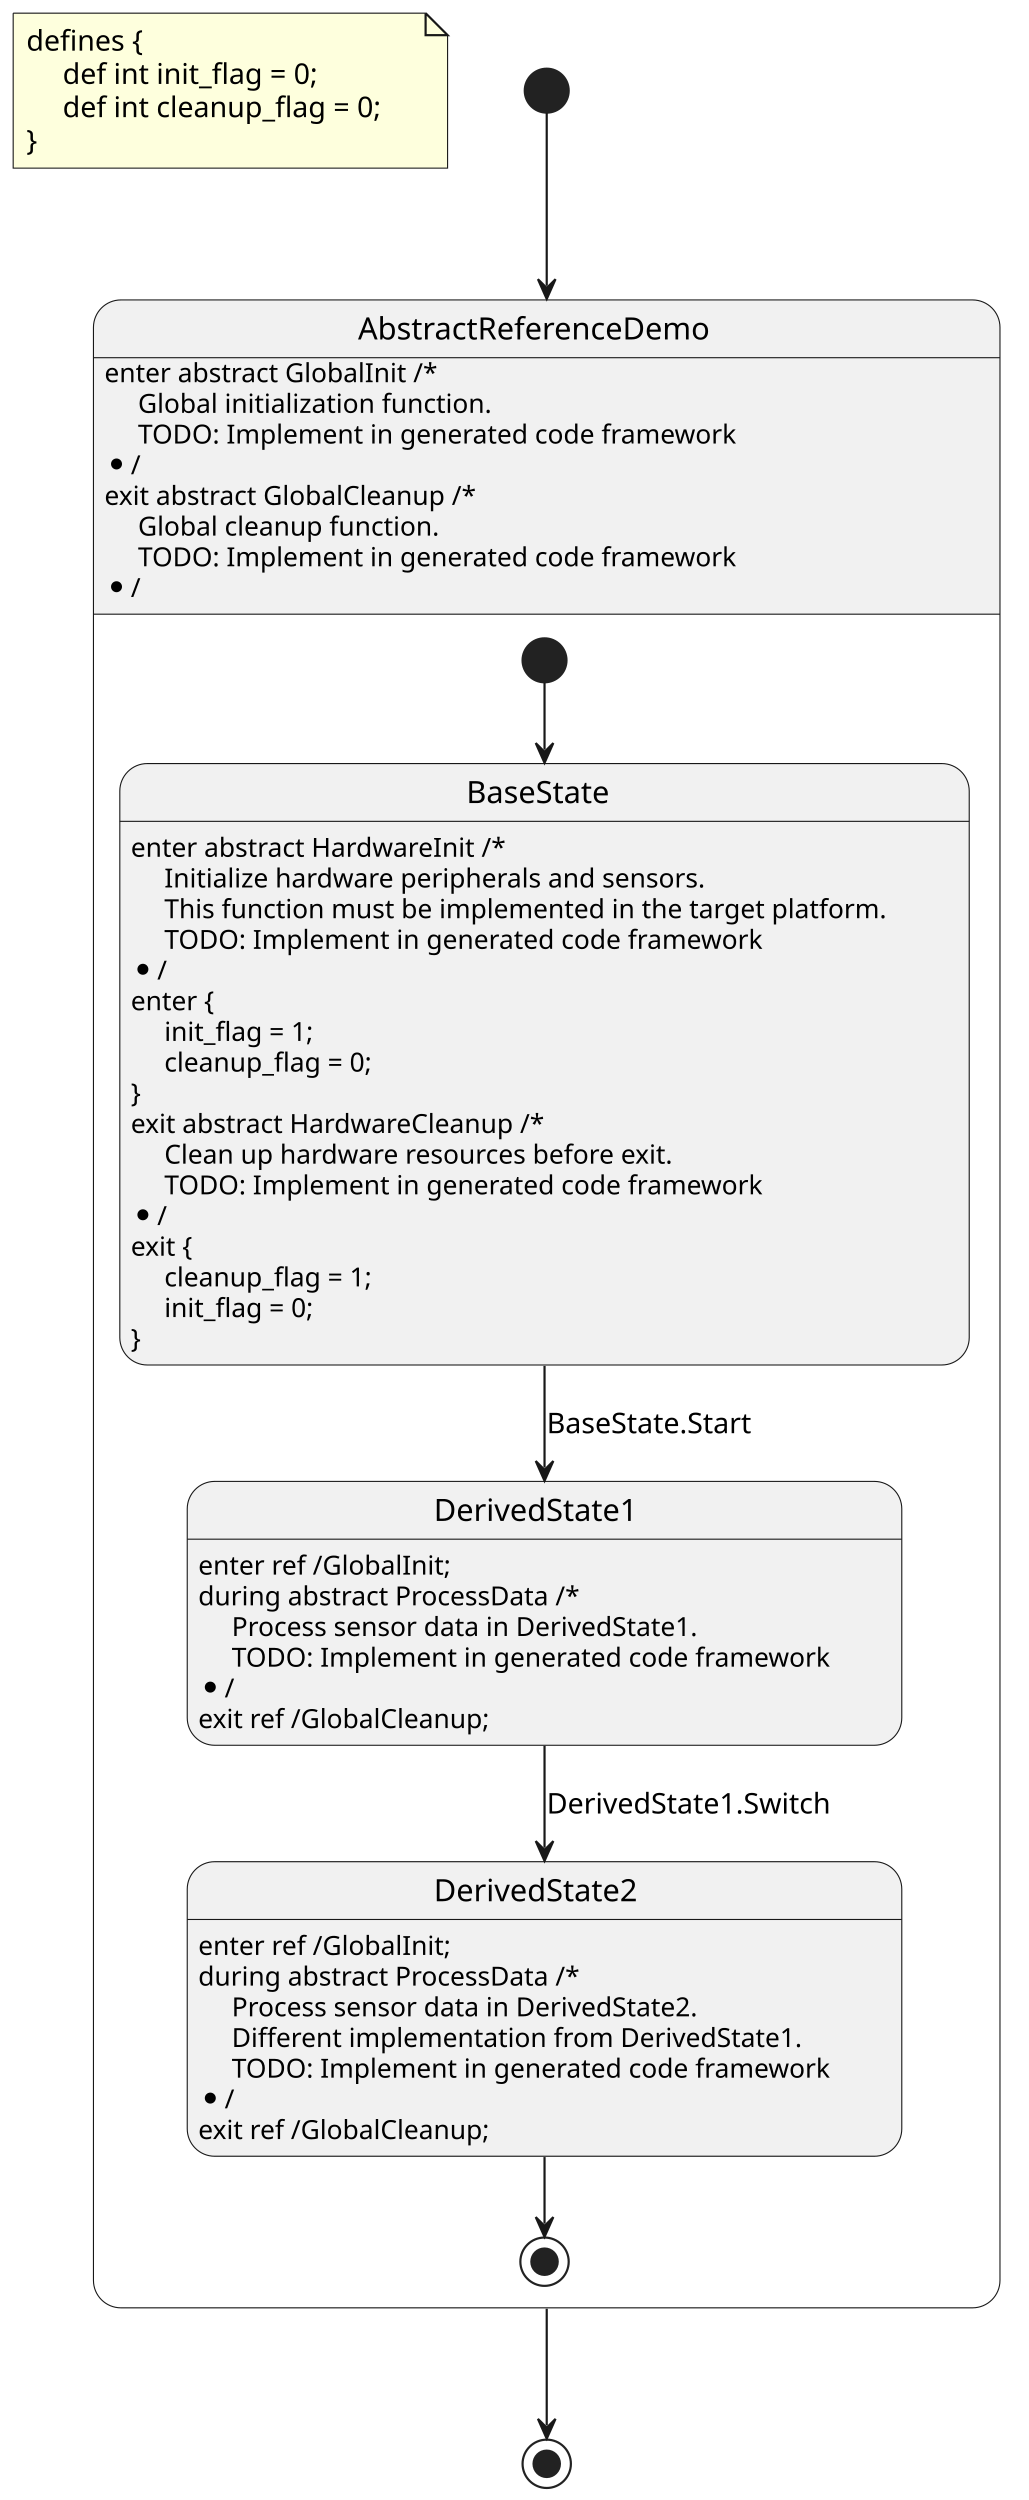
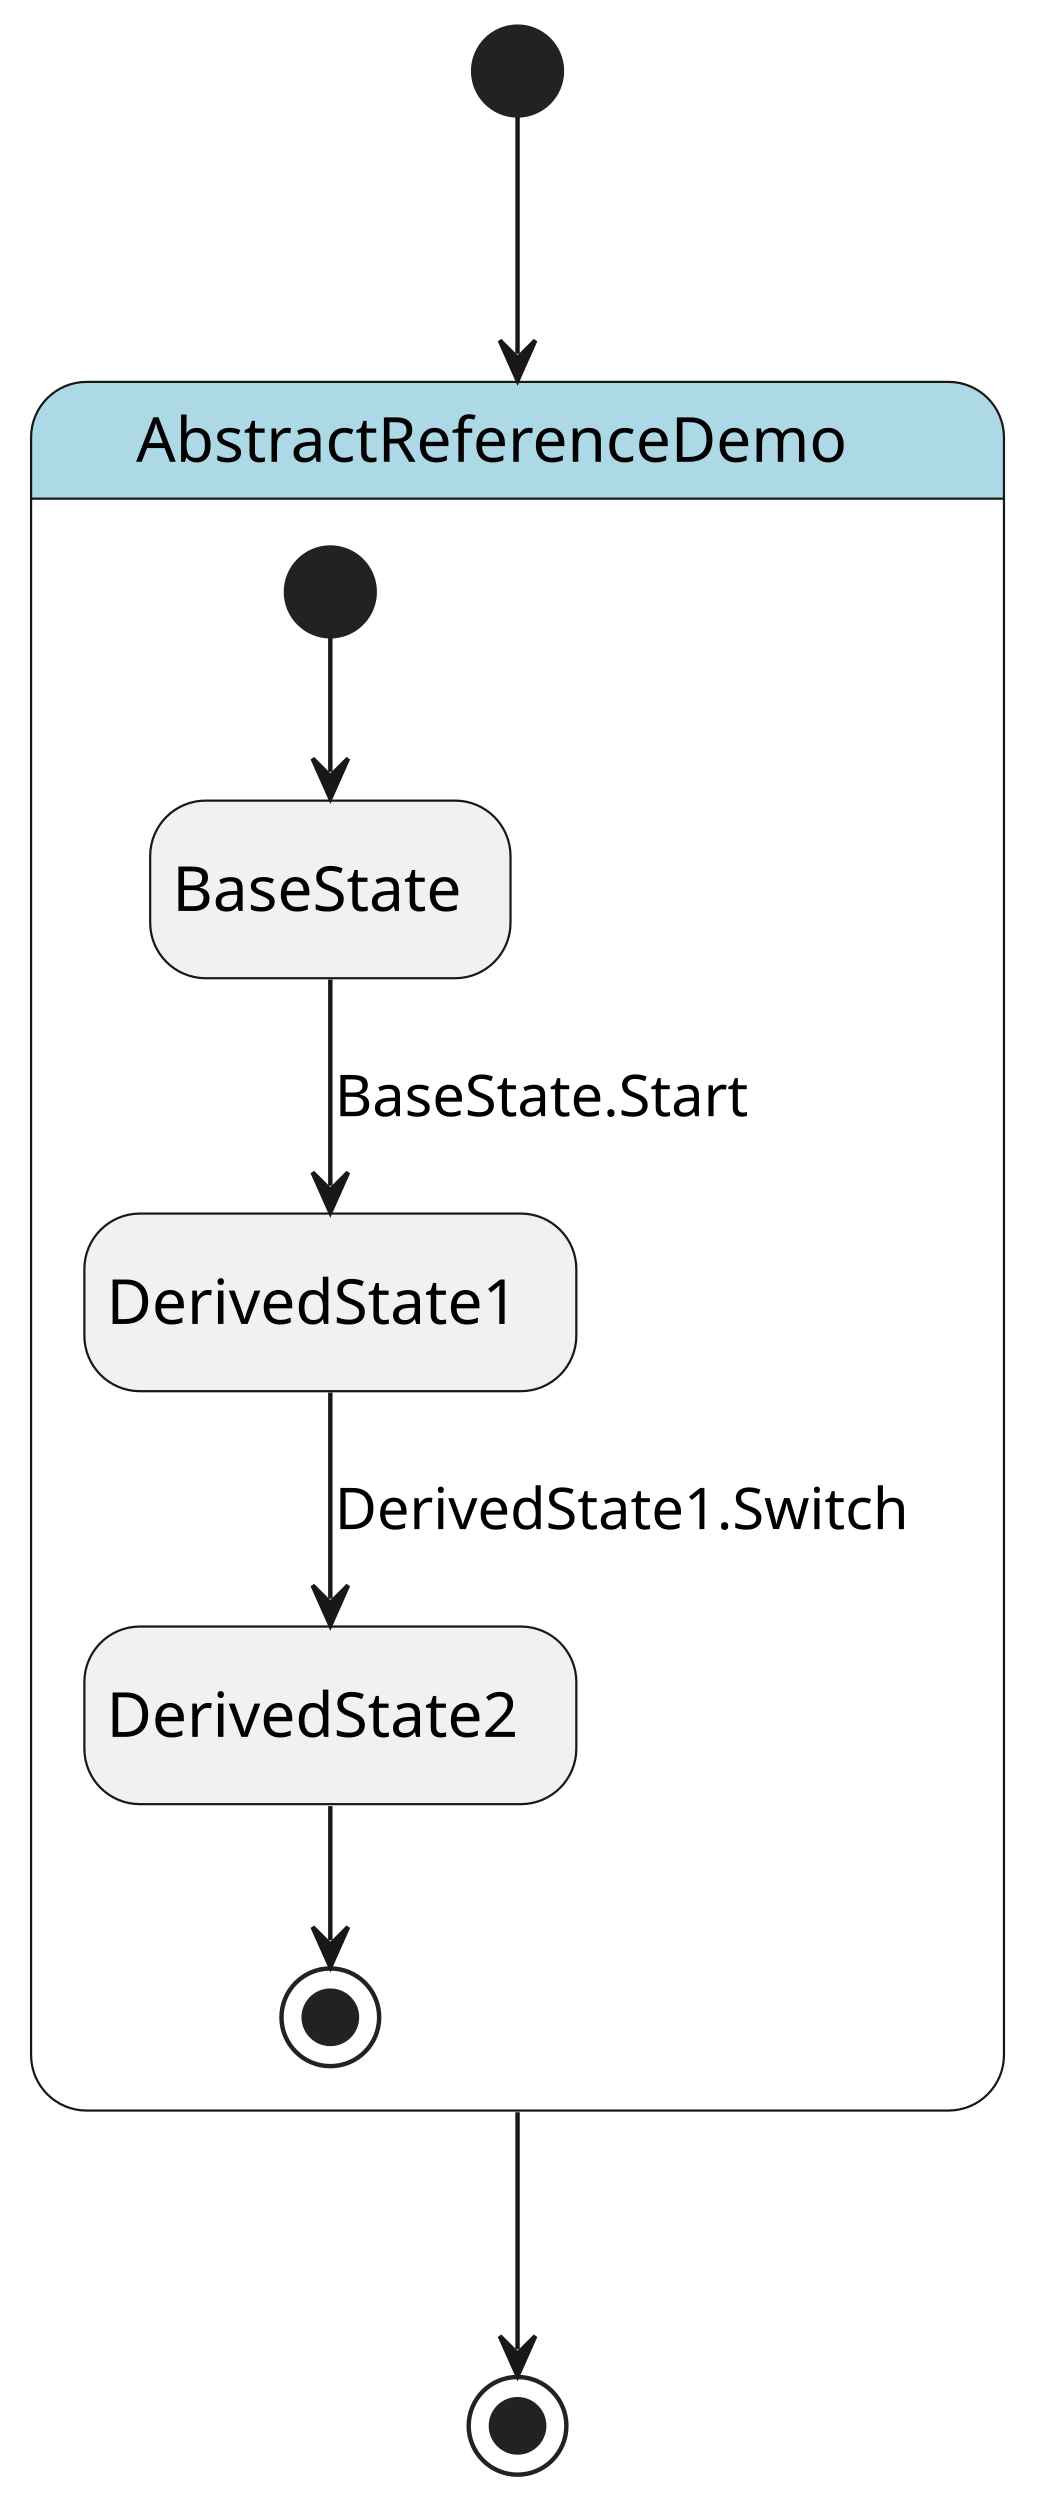
- <svg xmlns="http://www.w3.org/2000/svg" contentStyleType="text/css" data-diagram-type="STATE" height="1138px" preserveAspectRatio="none" style="width:468px;height:1138px;background:#FFFFFF;" version="1.1" viewBox="0 0 468 1138" width="468px" zoomAndPan="magnify">
+ <svg xmlns="http://www.w3.org/2000/svg" contentStyleType="text/css" data-diagram-type="STATE" height="563px" preserveAspectRatio="none" style="width:239px;height:563px;background:#FFFFFF;" version="1.1" viewBox="0 0 239 563" width="239px" zoomAndPan="magnify">
  <defs />
  <g>
-     <g class="entity" data-qualified-name="DefinitionNote" data-source-line="3" id="ent0002">
-       <path d="M6,6 L6,76.531 L203.738,76.531 L203.738,16 L193.738,6 L6,6" fill="#FEFFDD" style="stroke:#181818;stroke-width:0.5;" />
-       <path d="M193.738,6 L193.738,16 L203.738,16 L193.738,6" fill="#FEFFDD" style="stroke:#181818;stroke-width:1;" />
-       <text fill="#000000" font-family="sans-serif" font-size="13" lengthAdjust="spacing" textLength="59.852" x="12" y="23.067">defines {</text>
-       <text fill="#000000" font-family="sans-serif" font-size="13" lengthAdjust="spacing" textLength="129.315" x="28.529" y="38.2">def int init_flag = 0;</text>
-       <text fill="#000000" font-family="sans-serif" font-size="13" lengthAdjust="spacing" textLength="160.208" x="28.529" y="53.333">def int cleanup_flag = 0;</text>
-       <text fill="#000000" font-family="sans-serif" font-size="13" lengthAdjust="spacing" textLength="8.271" x="12" y="68.465">}</text>
+     <path d="M19.5,86 L213.592,86 A12.5,12.5 0 0 1 226.092,98.5 L226.092,112.297 L7,112.297 L7,98.5 A12.5,12.5 0 0 1 19.5,86" fill="#ADD8E6" />
+     <rect fill="none" height="389.297" rx="12.5" ry="12.5" style="stroke:#181818;stroke-width:0.5;" width="219.092" x="7" y="86" />
+     <line style="stroke:#181818;stroke-width:0.5;" x1="7" x2="226.092" y1="112.297" y2="112.297" />
+     <text fill="#000000" font-family="sans-serif" font-size="14" lengthAdjust="spacing" textLength="171.801" x="30.646" y="103.995">AbstractReferenceDemo</text>
+     <rect fill="#F1F1F1" height="40" rx="12.5" ry="12.5" style="stroke:#181818;stroke-width:0.5;" width="81.148" x="33.82" y="180.297" />
+     <text fill="#000000" font-family="sans-serif" font-size="14" lengthAdjust="spacing" textLength="71.148" x="38.82" y="205.144">BaseState</text>
+     <rect fill="#F1F1F1" height="40" rx="12.5" ry="12.5" style="stroke:#181818;stroke-width:0.5;" width="110.789" x="19" y="273.297" />
+     <text fill="#000000" font-family="sans-serif" font-size="14" lengthAdjust="spacing" textLength="100.789" x="24" y="298.144">DerivedState1</text>
+     <rect fill="#F1F1F1" height="40" rx="12.5" ry="12.5" style="stroke:#181818;stroke-width:0.5;" width="110.789" x="19" y="366.297" />
+     <text fill="#000000" font-family="sans-serif" font-size="14" lengthAdjust="spacing" textLength="100.789" x="24" y="391.144">DerivedState2</text>
+     <ellipse cx="74.39" cy="133.297" fill="#222222" rx="10" ry="10" style="stroke:#222222;stroke-width:1;" />
+     <ellipse cx="74.39" cy="454.297" fill="none" rx="11" ry="11" style="stroke:#222222;stroke-width:1;" />
+     <ellipse cx="74.39" cy="454.297" fill="#222222" rx="6" ry="6" style="stroke:#222222;stroke-width:1;" />
+     <g class="link" data-entity-1="*start*abstract_reference_demo" data-entity-2="abstract_reference_demo__base_state" data-source-line="14" data-uid="lnk3" id="link_*start*abstract_reference_demo_abstract_reference_demo__base_state">
+       <path d="M74.39,143.607 C74.39,153.017 74.39,161.837 74.39,173.817" fill="none" id="*start*abstract_reference_demo-to-abstract_reference_demo__base_state" style="stroke:#181818;stroke-width:1;" />
+       <polygon fill="#181818" points="74.39,179.817,78.39,170.817,74.39,174.817,70.39,170.817,74.39,179.817" style="stroke:#181818;stroke-width:1;" />
    </g>
-     <path d="M55.04,136.53 L442.69,136.53 A12.5,12.5 0 0 1 455.19,149.03 L455.19,279.577 L42.54,279.577 L42.54,149.03 A12.5,12.5 0 0 1 55.04,136.53" fill="#F1F1F1" />
-     <rect fill="none" height="913.997" rx="12.5" ry="12.5" style="stroke:#181818;stroke-width:0.5;" width="412.65" x="42.54" y="136.53" />
-     <line style="stroke:#181818;stroke-width:0.5;" x1="42.54" x2="455.19" y1="279.577" y2="279.577" />
-     <line style="stroke:#181818;stroke-width:0.5;" x1="42.54" x2="455.19" y1="162.827" y2="162.827" />
-     <text fill="#000000" font-family="sans-serif" font-size="14" lengthAdjust="spacing" textLength="171.801" x="162.965" y="154.525">AbstractReferenceDemo</text>
-     <text fill="#000000" font-family="sans-serif" font-size="12" lengthAdjust="spacing" textLength="160.477" x="47.54" y="173.965">enter abstract GlobalInit /*</text>
-     <text fill="#000000" font-family="sans-serif" font-size="12" lengthAdjust="spacing" textLength="171.715" x="62.798" y="187.934">Global initialization function.</text>
-     <text fill="#000000" font-family="sans-serif" font-size="12" lengthAdjust="spacing" textLength="290.004" x="62.798" y="201.903">TODO: Implement in generated code framework</text>
-     <ellipse cx="53.04" cy="211.202" fill="#000000" rx="2.5" ry="2.5" />
-     <text fill="#000000" font-family="sans-serif" font-size="12" lengthAdjust="spacing" textLength="4.043" x="59.54" y="215.872">/</text>
-     <text fill="#000000" font-family="sans-serif" font-size="12" lengthAdjust="spacing" textLength="181.084" x="47.54" y="229.84">exit abstract GlobalCleanup /*</text>
-     <text fill="#000000" font-family="sans-serif" font-size="12" lengthAdjust="spacing" textLength="146.238" x="62.798" y="243.809">Global cleanup function.</text>
-     <text fill="#000000" font-family="sans-serif" font-size="12" lengthAdjust="spacing" textLength="290.004" x="62.798" y="257.778">TODO: Implement in generated code framework</text>
-     <ellipse cx="53.04" cy="267.077" fill="#000000" rx="2.5" ry="2.5" />
-     <text fill="#000000" font-family="sans-serif" font-size="12" lengthAdjust="spacing" textLength="4.043" x="59.54" y="271.747">/</text>
-     <g class="entity" data-qualified-name="abstract_reference_demo.abstract_reference_demo__base_state" id="ent0004">
-       <rect fill="#F1F1F1" height="273.766" rx="12.5" ry="12.5" style="stroke:#181818;stroke-width:0.5;" width="386.65" x="54.54" y="347.577" />
-       <line style="stroke:#181818;stroke-width:0.5;" x1="54.54" x2="441.19" y1="373.874" y2="373.874" />
-       <text fill="#000000" font-family="sans-serif" font-size="14" lengthAdjust="spacing" textLength="71.148" x="212.291" y="365.572">BaseState</text>
-       <text fill="#000000" font-family="sans-serif" font-size="12" lengthAdjust="spacing" textLength="180.609" x="59.54" y="390.012">enter abstract HardwareInit /*</text>
-       <text fill="#000000" font-family="sans-serif" font-size="12" lengthAdjust="spacing" textLength="262.629" x="74.798" y="403.981">Initialize hardware peripherals and sensors.</text>
-       <text fill="#000000" font-family="sans-serif" font-size="12" lengthAdjust="spacing" textLength="351.393" x="74.798" y="417.95">This function must be implemented in the target platform.</text>
-       <text fill="#000000" font-family="sans-serif" font-size="12" lengthAdjust="spacing" textLength="290.004" x="74.798" y="431.919">TODO: Implement in generated code framework</text>
-       <ellipse cx="65.04" cy="441.217" fill="#000000" rx="2.5" ry="2.5" />
-       <text fill="#000000" font-family="sans-serif" font-size="12" lengthAdjust="spacing" textLength="4.043" x="71.54" y="445.887">/</text>
-       <text fill="#000000" font-family="sans-serif" font-size="12" lengthAdjust="spacing" textLength="43.459" x="59.54" y="459.856">enter {</text>
-       <text fill="#000000" font-family="sans-serif" font-size="12" lengthAdjust="spacing" textLength="76.869" x="74.798" y="473.825">init_flag = 1;</text>
-       <text fill="#000000" font-family="sans-serif" font-size="12" lengthAdjust="spacing" textLength="105.387" x="74.798" y="487.794">cleanup_flag = 0;</text>
-       <text fill="#000000" font-family="sans-serif" font-size="12" lengthAdjust="spacing" textLength="7.635" x="59.54" y="501.762">}</text>
-       <text fill="#000000" font-family="sans-serif" font-size="12" lengthAdjust="spacing" textLength="201.217" x="59.54" y="515.731">exit abstract HardwareCleanup /*</text>
-       <text fill="#000000" font-family="sans-serif" font-size="12" lengthAdjust="spacing" textLength="249.246" x="74.798" y="529.7">Clean up hardware resources before exit.</text>
-       <text fill="#000000" font-family="sans-serif" font-size="12" lengthAdjust="spacing" textLength="290.004" x="74.798" y="543.669">TODO: Implement in generated code framework</text>
-       <ellipse cx="65.04" cy="552.967" fill="#000000" rx="2.5" ry="2.5" />
-       <text fill="#000000" font-family="sans-serif" font-size="12" lengthAdjust="spacing" textLength="4.043" x="71.54" y="557.637">/</text>
-       <text fill="#000000" font-family="sans-serif" font-size="12" lengthAdjust="spacing" textLength="33.973" x="59.54" y="571.606">exit {</text>
-       <text fill="#000000" font-family="sans-serif" font-size="12" lengthAdjust="spacing" textLength="105.387" x="74.798" y="585.575">cleanup_flag = 1;</text>
-       <text fill="#000000" font-family="sans-serif" font-size="12" lengthAdjust="spacing" textLength="76.869" x="74.798" y="599.544">init_flag = 0;</text>
-       <text fill="#000000" font-family="sans-serif" font-size="12" lengthAdjust="spacing" textLength="7.635" x="59.54" y="613.512">}</text>
+     <g class="link" data-entity-1="abstract_reference_demo__base_state" data-entity-2="abstract_reference_demo__derived_state1" data-source-line="15" data-uid="lnk4" id="link_abstract_reference_demo__base_state_abstract_reference_demo__derived_state1">
+       <path d="M74.39,220.597 C74.39,236.037 74.39,251.587 74.39,267.027" fill="none" id="abstract_reference_demo__base_state-to-abstract_reference_demo__derived_state1" style="stroke:#181818;stroke-width:1;" />
+       <polygon fill="#181818" points="74.39,273.027,78.39,264.027,74.39,268.027,70.39,264.027,74.39,273.027" style="stroke:#181818;stroke-width:1;" />
+       <text fill="#000000" font-family="sans-serif" font-size="13" lengthAdjust="spacing" textLength="101.956" x="75.39" y="251.364">BaseState.Start</text>
    </g>
-     <g class="entity" data-qualified-name="abstract_reference_demo.abstract_reference_demo__derived_state1" id="ent0005">
-       <rect fill="#F1F1F1" height="120.109" rx="12.5" ry="12.5" style="stroke:#181818;stroke-width:0.5;" width="325.262" x="85.23" y="674.337" />
-       <line style="stroke:#181818;stroke-width:0.5;" x1="85.23" x2="410.492" y1="700.634" y2="700.634" />
-       <text fill="#000000" font-family="sans-serif" font-size="14" lengthAdjust="spacing" textLength="100.789" x="197.466" y="692.332">DerivedState1</text>
-       <text fill="#000000" font-family="sans-serif" font-size="12" lengthAdjust="spacing" textLength="121.728" x="90.23" y="716.772">enter ref /GlobalInit;</text>
-       <text fill="#000000" font-family="sans-serif" font-size="12" lengthAdjust="spacing" textLength="184.365" x="90.23" y="730.741">during abstract ProcessData /*</text>
-       <text fill="#000000" font-family="sans-serif" font-size="12" lengthAdjust="spacing" textLength="229.195" x="105.488" y="744.71">Process sensor data in DerivedState1.</text>
-       <text fill="#000000" font-family="sans-serif" font-size="12" lengthAdjust="spacing" textLength="290.004" x="105.488" y="758.679">TODO: Implement in generated code framework</text>
-       <ellipse cx="95.73" cy="767.977" fill="#000000" rx="2.5" ry="2.5" />
-       <text fill="#000000" font-family="sans-serif" font-size="12" lengthAdjust="spacing" textLength="4.043" x="102.23" y="772.647">/</text>
-       <text fill="#000000" font-family="sans-serif" font-size="12" lengthAdjust="spacing" textLength="142.336" x="90.23" y="786.616">exit ref /GlobalCleanup;</text>
+     <g class="link" data-entity-1="abstract_reference_demo__derived_state1" data-entity-2="abstract_reference_demo__derived_state2" data-source-line="16" data-uid="lnk5" id="link_abstract_reference_demo__derived_state1_abstract_reference_demo__derived_state2">
+       <path d="M74.39,313.597 C74.39,329.037 74.39,344.587 74.39,360.027" fill="none" id="abstract_reference_demo__derived_state1-to-abstract_reference_demo__derived_state2" style="stroke:#181818;stroke-width:1;" />
+       <polygon fill="#181818" points="74.39,366.027,78.39,357.027,74.39,361.027,70.39,357.027,74.39,366.027" style="stroke:#181818;stroke-width:1;" />
+       <text fill="#000000" font-family="sans-serif" font-size="13" lengthAdjust="spacing" textLength="140.702" x="75.39" y="344.364">DerivedState1.Switch</text>
    </g>
-     <g class="entity" data-qualified-name="abstract_reference_demo.abstract_reference_demo__derived_state2" id="ent0006">
-       <rect fill="#F1F1F1" height="134.078" rx="12.5" ry="12.5" style="stroke:#181818;stroke-width:0.5;" width="325.262" x="85.23" y="847.447" />
-       <line style="stroke:#181818;stroke-width:0.5;" x1="85.23" x2="410.492" y1="873.744" y2="873.744" />
-       <text fill="#000000" font-family="sans-serif" font-size="14" lengthAdjust="spacing" textLength="100.789" x="197.466" y="865.442">DerivedState2</text>
-       <text fill="#000000" font-family="sans-serif" font-size="12" lengthAdjust="spacing" textLength="121.728" x="90.23" y="889.882">enter ref /GlobalInit;</text>
-       <text fill="#000000" font-family="sans-serif" font-size="12" lengthAdjust="spacing" textLength="184.365" x="90.23" y="903.851">during abstract ProcessData /*</text>
-       <text fill="#000000" font-family="sans-serif" font-size="12" lengthAdjust="spacing" textLength="229.195" x="105.488" y="917.82">Process sensor data in DerivedState2.</text>
-       <text fill="#000000" font-family="sans-serif" font-size="12" lengthAdjust="spacing" textLength="277.951" x="105.488" y="931.789">Different implementation from DerivedState1.</text>
-       <text fill="#000000" font-family="sans-serif" font-size="12" lengthAdjust="spacing" textLength="290.004" x="105.488" y="945.757">TODO: Implement in generated code framework</text>
-       <ellipse cx="95.73" cy="955.056" fill="#000000" rx="2.5" ry="2.5" />
-       <text fill="#000000" font-family="sans-serif" font-size="12" lengthAdjust="spacing" textLength="4.043" x="102.23" y="959.726">/</text>
-       <text fill="#000000" font-family="sans-serif" font-size="12" lengthAdjust="spacing" textLength="142.336" x="90.23" y="973.695">exit ref /GlobalCleanup;</text>
+     <g class="link" data-entity-1="abstract_reference_demo__derived_state2" data-entity-2="*end*abstract_reference_demo" data-source-line="17" data-uid="lnk7" id="link_abstract_reference_demo__derived_state2_*end*abstract_reference_demo">
+       <path d="M74.39,406.747 C74.39,418.607 74.39,427.297 74.39,436.967" fill="none" id="abstract_reference_demo__derived_state2-to-*end*abstract_reference_demo" style="stroke:#181818;stroke-width:1;" />
+       <polygon fill="#181818" points="74.39,442.967,78.39,433.967,74.39,437.967,70.39,433.967,74.39,442.967" style="stroke:#181818;stroke-width:1;" />
    </g>
-     <g class="start_entity" data-qualified-name="abstract_reference_demo..start.abstract_reference_demo" data-source-line="16" id="ent0002">
-       <ellipse cx="247.87" cy="300.577" fill="#222222" rx="10" ry="10" style="stroke:#222222;stroke-width:1;" />
+     <ellipse cx="116.55" cy="16" fill="#222222" rx="10" ry="10" style="stroke:#222222;stroke-width:1;" />
+     <ellipse cx="116.55" cy="546.3" fill="none" rx="11" ry="11" style="stroke:#222222;stroke-width:1;" />
+     <ellipse cx="116.55" cy="546.3" fill="#222222" rx="6" ry="6" style="stroke:#222222;stroke-width:1;" />
+     <g class="link" data-entity-1="*start*" data-entity-2="abstract_reference_demo" data-source-line="19" data-uid="lnk9" id="link_*start*_abstract_reference_demo">
+       <path d="M116.55,26.35 C116.55,38.05 116.55,53.73 116.55,79.67" fill="none" id="*start*-to-abstract_reference_demo" style="stroke:#181818;stroke-width:1;" />
+       <polygon fill="#181818" points="116.55,85.67,120.55,76.67,116.55,80.67,112.55,76.67,116.55,85.67" style="stroke:#181818;stroke-width:1;" />
    </g>
-     <g class="end_entity" data-qualified-name="abstract_reference_demo..end.abstract_reference_demo" data-source-line="19" id="ent0006">
-       <ellipse cx="247.87" cy="1029.527" fill="none" rx="11" ry="11" style="stroke:#222222;stroke-width:1;" />
-       <ellipse cx="247.87" cy="1029.527" fill="#222222" rx="6" ry="6" style="stroke:#222222;stroke-width:1;" />
-     </g>
-     <g class="link" data-entity-1="ent0002" data-entity-2="ent0004" data-link-type="dependency" data-source-line="16" id="lnk3">
-       <path d="M247.87,310.847 C247.87,319.027 247.87,325.997 247.87,341.257" fill="none" id="*start*abstract_reference_demo-to-abstract_reference_demo__base_state" style="stroke:#181818;stroke-width:1;" />
-       <polygon fill="#181818" points="247.87,347.257,251.87,338.257,247.87,342.257,243.87,338.257,247.87,347.257" style="stroke:#181818;stroke-width:1;" />
-     </g>
-     <g class="link" data-entity-1="ent0004" data-entity-2="ent0005" data-link-type="dependency" data-source-line="17" id="lnk4">
-       <path d="M247.87,621.757 C247.87,640.097 247.87,652.077 247.87,668.067" fill="none" id="abstract_reference_demo__base_state-to-abstract_reference_demo__derived_state1" style="stroke:#181818;stroke-width:1;" />
-       <polygon fill="#181818" points="247.87,674.067,251.87,665.067,247.87,669.067,243.87,665.067,247.87,674.067" style="stroke:#181818;stroke-width:1;" />
-       <text fill="#000000" font-family="sans-serif" font-size="13" lengthAdjust="spacing" textLength="101.956" x="248.87" y="652.404">BaseState.Start</text>
-     </g>
-     <g class="link" data-entity-1="ent0005" data-entity-2="ent0006" data-link-type="dependency" data-source-line="18" id="lnk5">
-       <path d="M247.87,794.697 C247.87,811.497 247.87,823.887 247.87,841.077" fill="none" id="abstract_reference_demo__derived_state1-to-abstract_reference_demo__derived_state2" style="stroke:#181818;stroke-width:1;" />
-       <polygon fill="#181818" points="247.87,847.077,251.87,838.077,247.87,842.077,243.87,838.077,247.87,847.077" style="stroke:#181818;stroke-width:1;" />
-       <text fill="#000000" font-family="sans-serif" font-size="13" lengthAdjust="spacing" textLength="140.702" x="248.87" y="825.514">DerivedState1.Switch</text>
-     </g>
-     <g class="link" data-entity-1="ent0006" data-entity-2="ent0006" data-link-type="dependency" data-source-line="19" id="lnk7">
-       <path d="M247.87,981.897 C247.87,996.127 247.87,1003.487 247.87,1012.227" fill="none" id="abstract_reference_demo__derived_state2-to-*end*abstract_reference_demo" style="stroke:#181818;stroke-width:1;" />
-       <polygon fill="#181818" points="247.87,1018.227,251.87,1009.227,247.87,1013.227,243.87,1009.227,247.87,1018.227" style="stroke:#181818;stroke-width:1;" />
-     </g>
-     <g class="start_entity" data-qualified-name=".start." data-source-line="22" id="ent0008">
-       <ellipse cx="248.87" cy="41.27" fill="#222222" rx="10" ry="10" style="stroke:#222222;stroke-width:1;" />
-     </g>
-     <g class="end_entity" data-qualified-name=".end." data-source-line="23" id="ent0010">
-       <ellipse cx="248.87" cy="1121.53" fill="none" rx="11" ry="11" style="stroke:#222222;stroke-width:1;" />
-       <ellipse cx="248.87" cy="1121.53" fill="#222222" rx="6" ry="6" style="stroke:#222222;stroke-width:1;" />
-     </g>
-     <g class="link" data-entity-1="ent0008" data-entity-2="ent0003" data-link-type="dependency" data-source-line="22" id="lnk9">
-       <path d="M248.87,51.36 C248.87,65.79 248.87,90.4 248.87,130.09" fill="none" id="*start*-to-abstract_reference_demo" style="stroke:#181818;stroke-width:1;" />
-       <polygon fill="#181818" points="248.87,136.09,252.87,127.09,248.87,131.09,244.87,127.09,248.87,136.09" style="stroke:#181818;stroke-width:1;" />
-     </g>
-     <g class="link" data-entity-1="ent0003" data-entity-2="ent0010" data-link-type="dependency" data-source-line="23" id="lnk11">
-       <path d="M248.87,1050.95 C248.87,1077.67 248.87,1092.44 248.87,1104.08" fill="none" id="abstract_reference_demo-to-*end*" style="stroke:#181818;stroke-width:1;" />
-       <polygon fill="#181818" points="248.87,1110.08,252.87,1101.08,248.87,1105.08,244.87,1101.08,248.87,1110.08" style="stroke:#181818;stroke-width:1;" />
+     <g class="link" data-entity-1="abstract_reference_demo" data-entity-2="*end*" data-source-line="20" data-uid="lnk11" id="link_abstract_reference_demo_*end*">
+       <path d="M116.55,475.68 C116.55,501.42 116.55,517.05 116.55,529.08" fill="none" id="abstract_reference_demo-to-*end*" style="stroke:#181818;stroke-width:1;" />
+       <polygon fill="#181818" points="116.55,535.08,120.55,526.08,116.55,530.08,112.55,526.08,116.55,535.08" style="stroke:#181818;stroke-width:1;" />
    </g>
  </g>
</svg>
